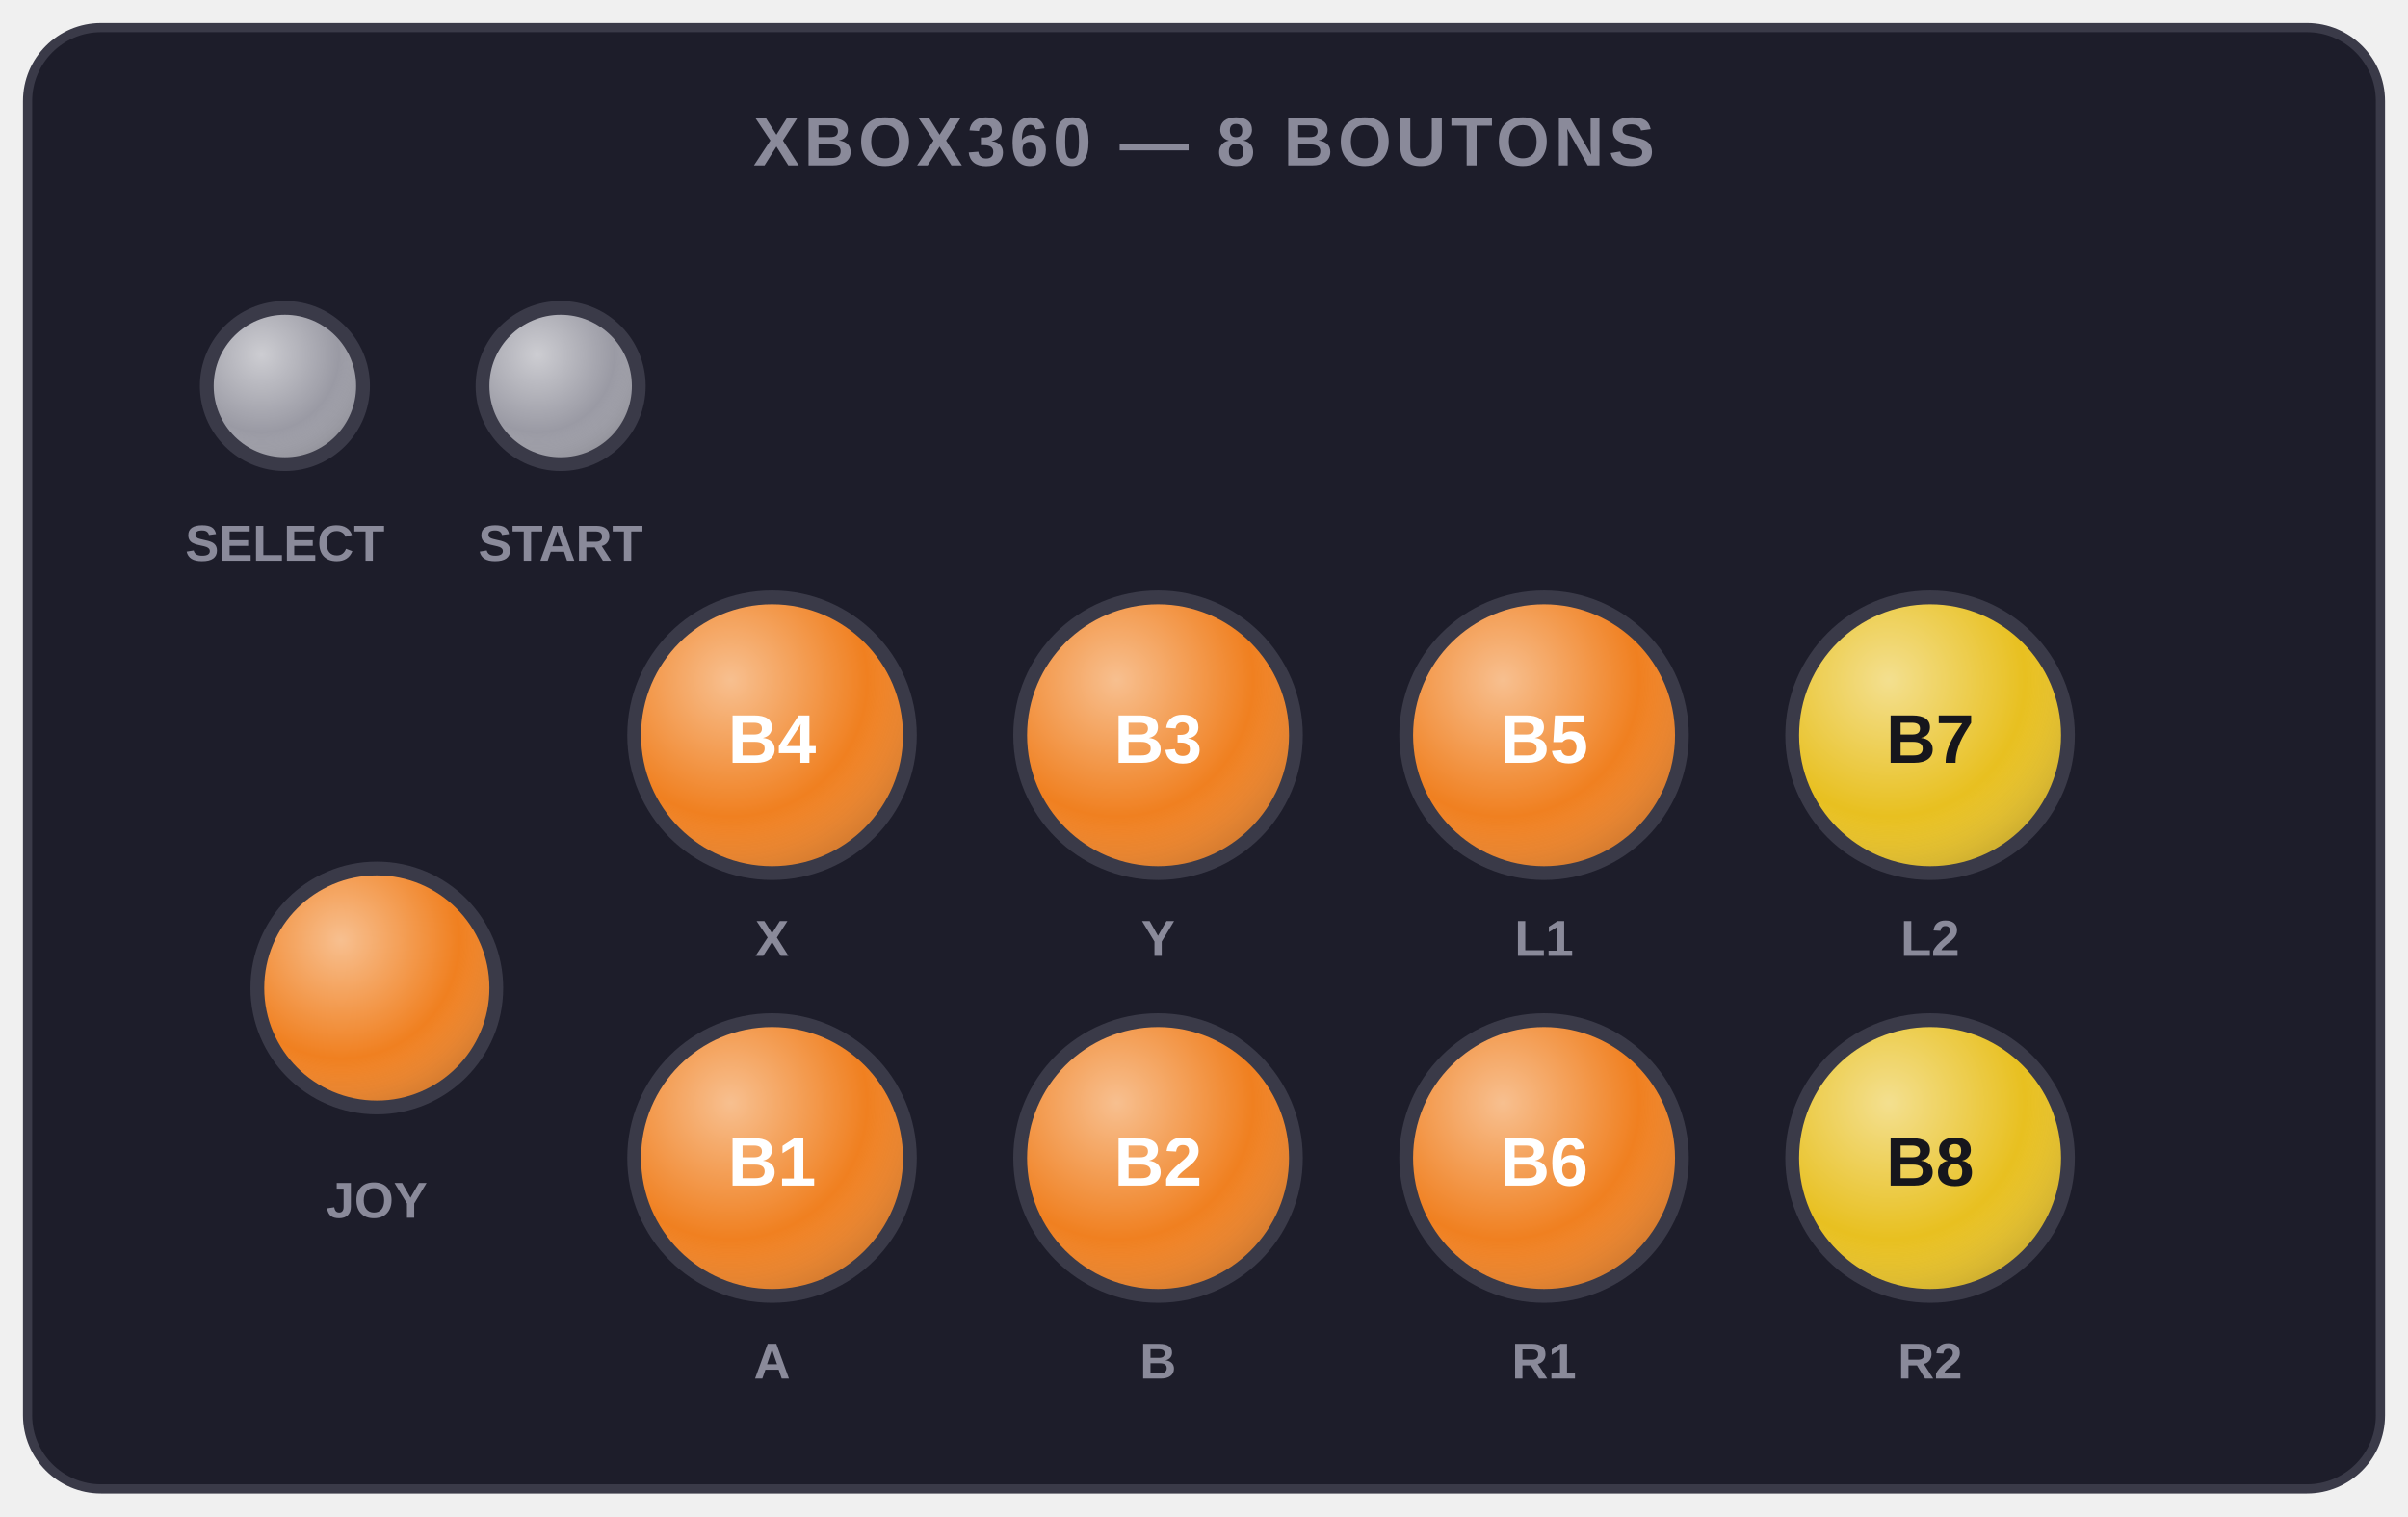
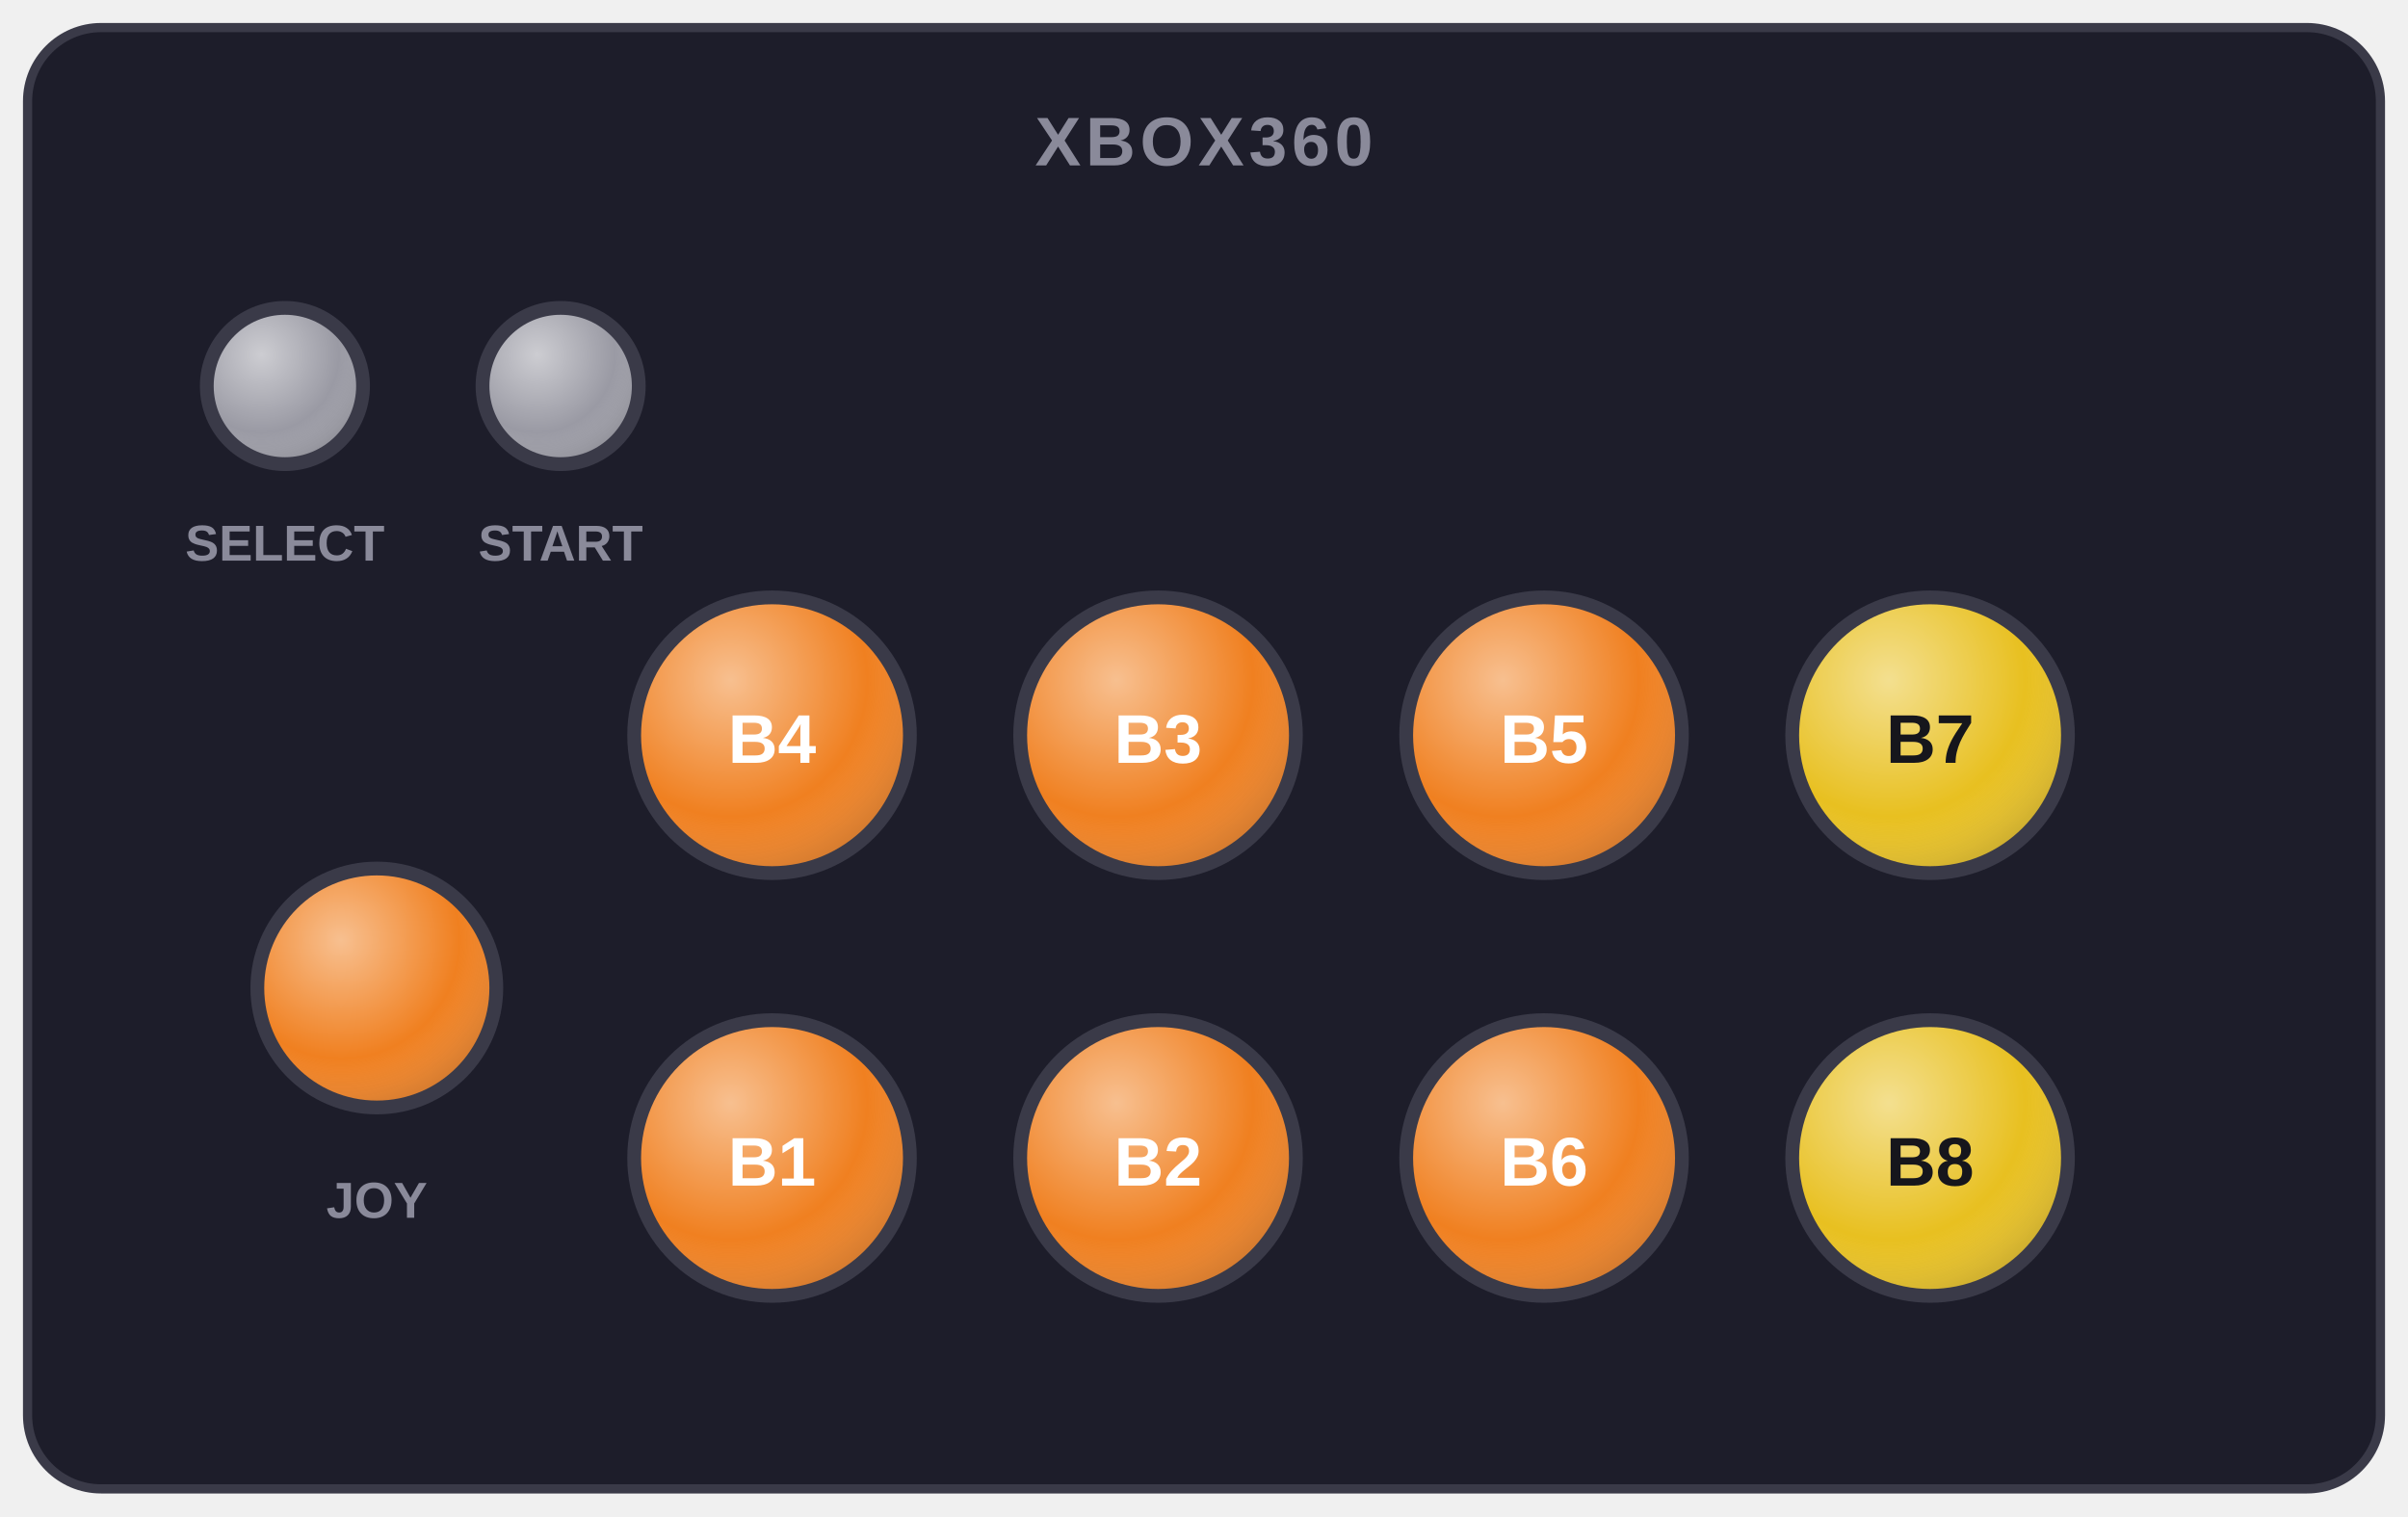
<svg xmlns="http://www.w3.org/2000/svg" viewBox="0 0 524 330" font-family="Segoe UI, Arial, sans-serif">
  <defs>
    <radialGradient id="dome" cx="0.35" cy="0.3" r="0.9">
      <stop offset="0" stop-color="#ffffff" stop-opacity="0.5" />
      <stop offset="0.55" stop-color="#ffffff" stop-opacity="0" />
      <stop offset="1" stop-color="#000000" stop-opacity="0.35" />
    </radialGradient>
  </defs>
  <rect x="6" y="6" width="512" height="318" rx="16" fill="#1d1d2a" stroke="#3a3a48" stroke-width="2" />
-   <text x="262" y="36" text-anchor="middle" fill="#8a8a9a" font-size="15" font-weight="bold" letter-spacing="1">XBOX360 — 8 BOUTONS</text>
+   <text x="262" y="36" text-anchor="middle" fill="#8a8a9a" font-size="15" font-weight="bold" letter-spacing="1">XBOX360</text>
  <circle cx="62" cy="84" r="17" fill="#9a9aa4" />
  <circle cx="62" cy="84" r="17" fill="url(#dome)" />
  <circle cx="62" cy="84" r="17" fill="none" stroke="#3a3a48" stroke-width="3" />
  <text x="62" y="122" text-anchor="middle" fill="#8a8a9a" font-size="11" font-weight="bold">SELECT</text>
  <circle cx="122" cy="84" r="17" fill="#9a9aa4" />
  <circle cx="122" cy="84" r="17" fill="url(#dome)" />
  <circle cx="122" cy="84" r="17" fill="none" stroke="#3a3a48" stroke-width="3" />
  <text x="122" y="122" text-anchor="middle" fill="#8a8a9a" font-size="11" font-weight="bold">START</text>
  <circle cx="82" cy="215" r="26" fill="#f08020" />
  <circle cx="82" cy="215" r="26" fill="url(#dome)" />
  <circle cx="82" cy="215" r="26" fill="none" stroke="#3a3a48" stroke-width="3" />
  <text x="82" y="265" text-anchor="middle" fill="#8a8a9a" font-size="11" font-weight="bold">JOY</text>
  <circle cx="168" cy="160" r="30" fill="#f08020" />
  <circle cx="168" cy="160" r="30" fill="url(#dome)" />
  <circle cx="168" cy="160" r="30" fill="none" stroke="#3a3a48" stroke-width="3" />
  <text x="168" y="166" text-anchor="middle" fill="#ffffff" font-size="15" font-weight="bold">B4</text>
-   <text x="168" y="208" text-anchor="middle" fill="#8a8a9a" font-size="11" font-weight="bold">X</text>
  <circle cx="252" cy="160" r="30" fill="#f08020" />
  <circle cx="252" cy="160" r="30" fill="url(#dome)" />
  <circle cx="252" cy="160" r="30" fill="none" stroke="#3a3a48" stroke-width="3" />
  <text x="252" y="166" text-anchor="middle" fill="#ffffff" font-size="15" font-weight="bold">B3</text>
-   <text x="252" y="208" text-anchor="middle" fill="#8a8a9a" font-size="11" font-weight="bold">Y</text>
  <circle cx="336" cy="160" r="30" fill="#f08020" />
  <circle cx="336" cy="160" r="30" fill="url(#dome)" />
  <circle cx="336" cy="160" r="30" fill="none" stroke="#3a3a48" stroke-width="3" />
  <text x="336" y="166" text-anchor="middle" fill="#ffffff" font-size="15" font-weight="bold">B5</text>
-   <text x="336" y="208" text-anchor="middle" fill="#8a8a9a" font-size="11" font-weight="bold">L1</text>
  <circle cx="420" cy="160" r="30" fill="#e8c020" />
  <circle cx="420" cy="160" r="30" fill="url(#dome)" />
  <circle cx="420" cy="160" r="30" fill="none" stroke="#3a3a48" stroke-width="3" />
  <text x="420" y="166" text-anchor="middle" fill="#16161c" font-size="15" font-weight="bold">B7</text>
-   <text x="420" y="208" text-anchor="middle" fill="#8a8a9a" font-size="11" font-weight="bold">L2</text>
  <circle cx="168" cy="252" r="30" fill="#f08020" />
  <circle cx="168" cy="252" r="30" fill="url(#dome)" />
  <circle cx="168" cy="252" r="30" fill="none" stroke="#3a3a48" stroke-width="3" />
  <text x="168" y="258" text-anchor="middle" fill="#ffffff" font-size="15" font-weight="bold">B1</text>
-   <text x="168" y="300" text-anchor="middle" fill="#8a8a9a" font-size="11" font-weight="bold">A</text>
  <circle cx="252" cy="252" r="30" fill="#f08020" />
  <circle cx="252" cy="252" r="30" fill="url(#dome)" />
  <circle cx="252" cy="252" r="30" fill="none" stroke="#3a3a48" stroke-width="3" />
  <text x="252" y="258" text-anchor="middle" fill="#ffffff" font-size="15" font-weight="bold">B2</text>
-   <text x="252" y="300" text-anchor="middle" fill="#8a8a9a" font-size="11" font-weight="bold">B</text>
  <circle cx="336" cy="252" r="30" fill="#f08020" />
  <circle cx="336" cy="252" r="30" fill="url(#dome)" />
  <circle cx="336" cy="252" r="30" fill="none" stroke="#3a3a48" stroke-width="3" />
  <text x="336" y="258" text-anchor="middle" fill="#ffffff" font-size="15" font-weight="bold">B6</text>
-   <text x="336" y="300" text-anchor="middle" fill="#8a8a9a" font-size="11" font-weight="bold">R1</text>
  <circle cx="420" cy="252" r="30" fill="#e8c020" />
  <circle cx="420" cy="252" r="30" fill="url(#dome)" />
  <circle cx="420" cy="252" r="30" fill="none" stroke="#3a3a48" stroke-width="3" />
  <text x="420" y="258" text-anchor="middle" fill="#16161c" font-size="15" font-weight="bold">B8</text>
-   <text x="420" y="300" text-anchor="middle" fill="#8a8a9a" font-size="11" font-weight="bold">R2</text>
</svg>
